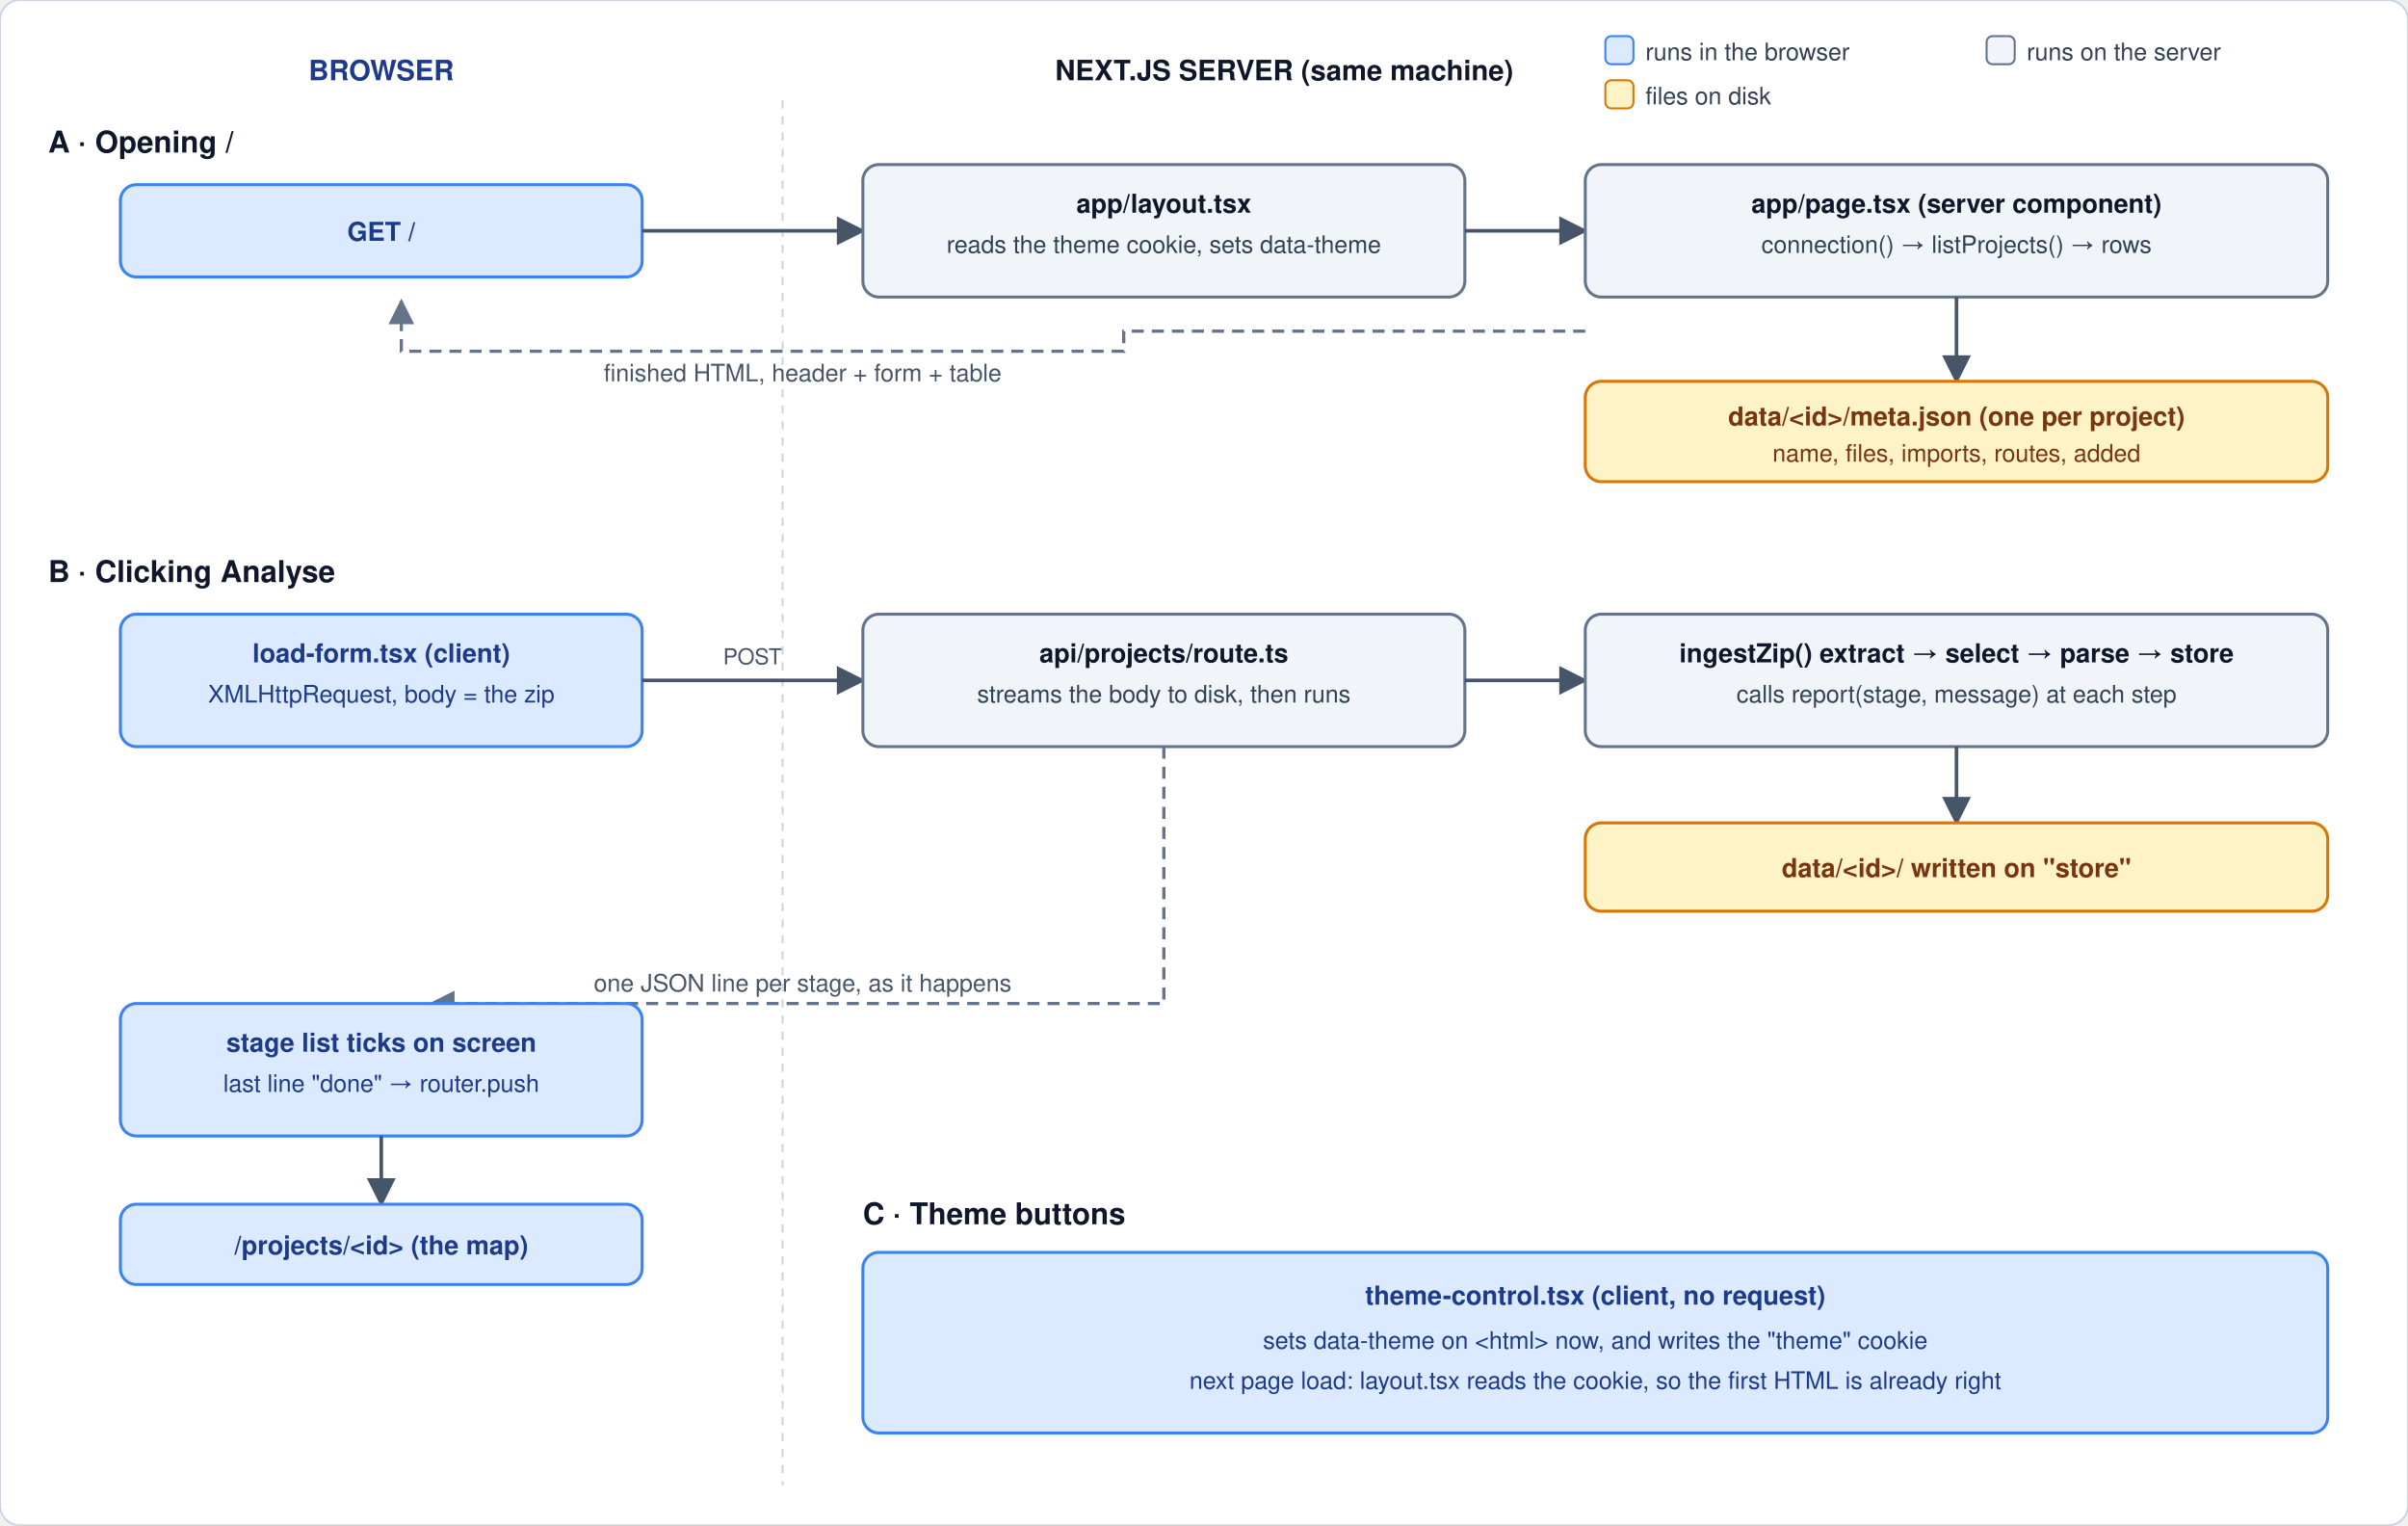
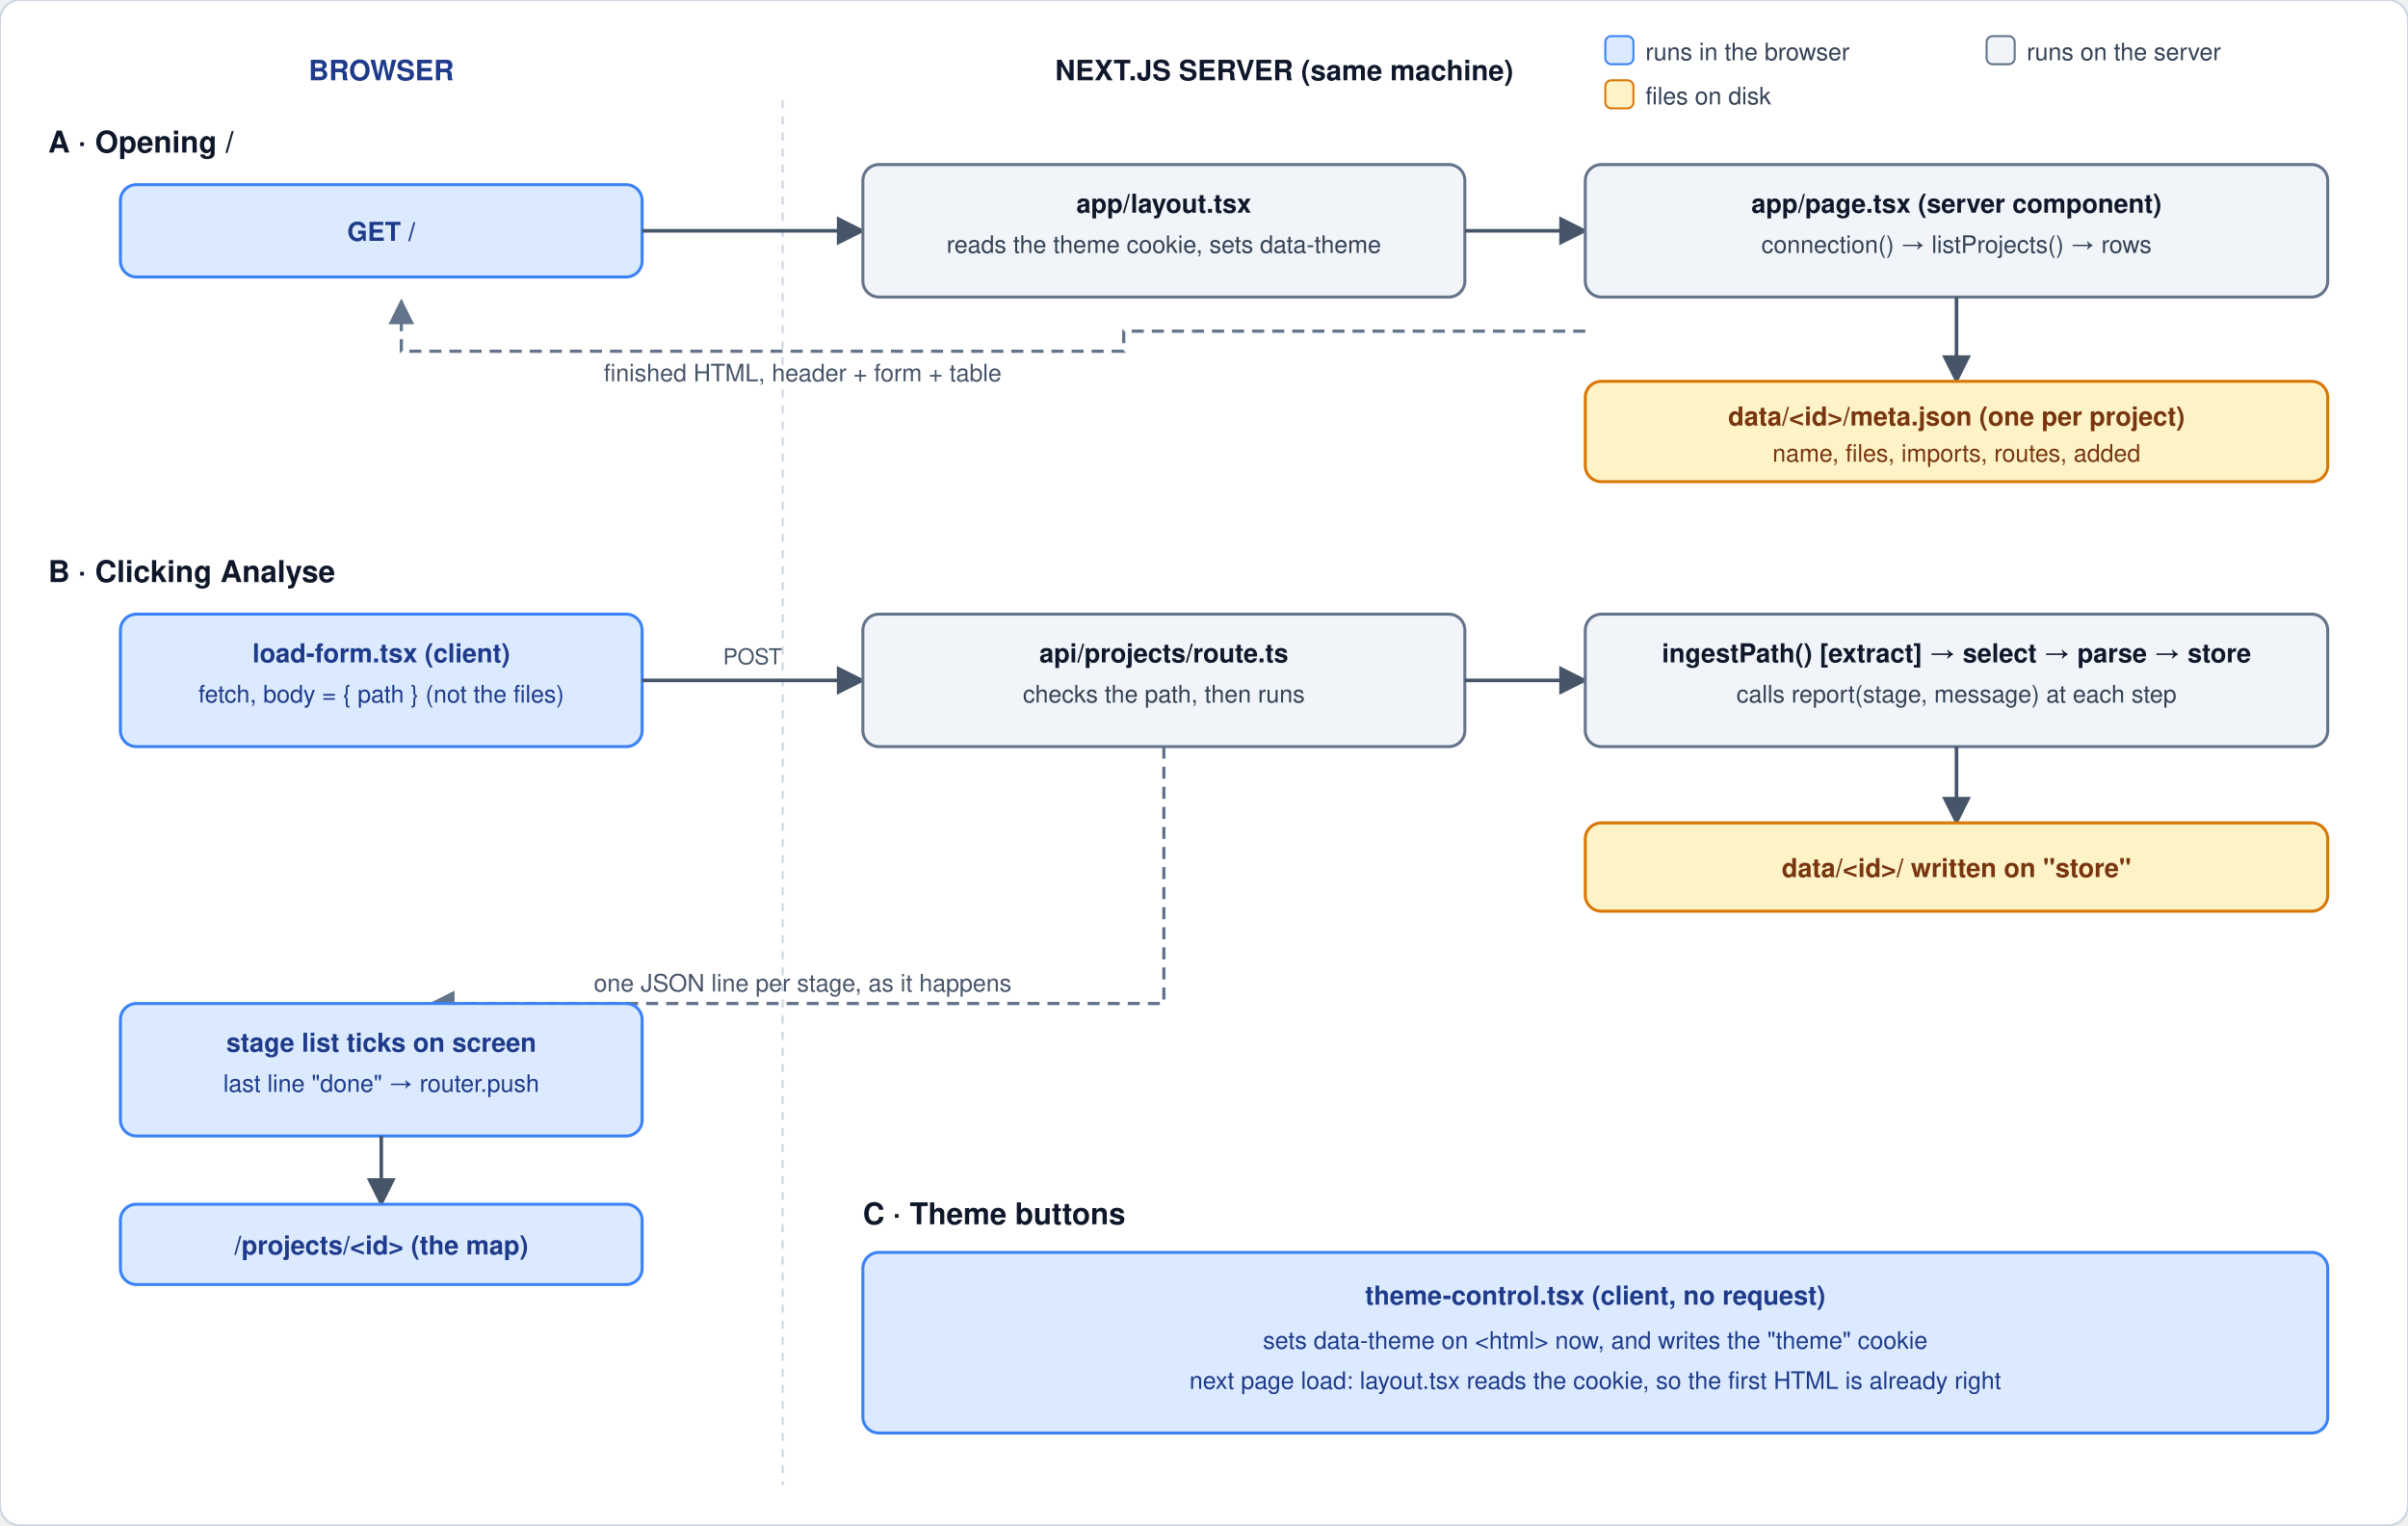
<svg xmlns="http://www.w3.org/2000/svg" viewBox="0 0 1200 760" width="1200" height="760" font-family="Segoe UI, Helvetica, Arial, sans-serif" role="img" aria-labelledby="t d">
  <defs>
    <marker id="arrow" viewBox="0 0 10 10" refX="9" refY="5" markerWidth="8" markerHeight="8" orient="auto-start-reverse">
      <path d="M0,0 L10,5 L0,10 z" fill="#475569" />
    </marker>
    <marker id="arrow-dash" viewBox="0 0 10 10" refX="9" refY="5" markerWidth="8" markerHeight="8" orient="auto-start-reverse">
      <path d="M0,0 L10,5 L0,10 z" fill="#64748b" />
    </marker>
  </defs>
  <rect x="0" y="0" width="1200" height="760" rx="10" fill="#ffffff" stroke="#cbd5e1" />
  <g font-size="12" fill="#334155">
    <rect x="800" y="18" width="14" height="14" rx="3" fill="#dbeafe" stroke="#3b82f6" />
    <text x="820" y="30">runs in the browser</text>
    <rect x="990" y="18" width="14" height="14" rx="3" fill="#f1f5f9" stroke="#64748b" />
    <text x="1010" y="30">runs on the server</text>
    <rect x="800" y="40" width="14" height="14" rx="3" fill="#fef3c7" stroke="#d97706" />
    <text x="820" y="52">files on disk</text>
  </g>
  <text x="190" y="40" text-anchor="middle" font-size="14" font-weight="700" fill="#1e3a8a">BROWSER</text>
  <text x="640" y="40" text-anchor="middle" font-size="14" font-weight="700" fill="#0f172a">NEXT.JS SERVER (same machine)</text>
  <path d="M390,50 V740" stroke="#cbd5e1" stroke-dasharray="4 4" />
  <text x="24" y="76" font-size="15" font-weight="700" fill="#0f172a">A · Opening  /</text>
  <rect x="60" y="92" width="260" height="46" rx="8" fill="#dbeafe" stroke="#3b82f6" stroke-width="1.5" />
  <text x="190" y="120" text-anchor="middle" font-size="13" font-weight="700" fill="#1e3a8a">GET /</text>
  <path d="M320,115 H430" stroke="#475569" stroke-width="1.8" fill="none" marker-end="url(#arrow)" />
  <rect x="430" y="82" width="300" height="66" rx="8" fill="#f1f5f9" stroke="#64748b" stroke-width="1.5" />
  <text x="580" y="106" text-anchor="middle" font-size="13" font-weight="700" fill="#0f172a">app/layout.tsx</text>
  <text x="580" y="126" text-anchor="middle" font-size="12" fill="#334155">reads the theme cookie, sets data-theme</text>
  <path d="M730,115 H790" stroke="#475569" stroke-width="1.8" fill="none" marker-end="url(#arrow)" />
  <rect x="790" y="82" width="370" height="66" rx="8" fill="#f1f5f9" stroke="#64748b" stroke-width="1.5" />
  <text x="975" y="106" text-anchor="middle" font-size="13" font-weight="700" fill="#0f172a">app/page.tsx  (server component)</text>
  <text x="975" y="126" text-anchor="middle" font-size="12" fill="#334155">connection() → listProjects() → rows</text>
  <path d="M975,148 V190" stroke="#475569" stroke-width="1.8" fill="none" marker-end="url(#arrow)" />
  <rect x="790" y="190" width="370" height="50" rx="8" fill="#fef3c7" stroke="#d97706" stroke-width="1.5" />
  <text x="975" y="212" text-anchor="middle" font-size="13" font-weight="700" fill="#78350f">data/&lt;id&gt;/meta.json  (one per project)</text>
  <text x="975" y="230" text-anchor="middle" font-size="12" fill="#78350f">name, files, imports, routes, added</text>
  <path d="M790,165 H560 V175 H200 V150" stroke="#64748b" stroke-width="1.6" stroke-dasharray="6 4" fill="none" marker-end="url(#arrow-dash)" />
  <text x="400" y="190" text-anchor="middle" font-size="12" fill="#475569">finished HTML, header + form + table</text>
  <text x="24" y="290" font-size="15" font-weight="700" fill="#0f172a">B · Clicking Analyse</text>
  <rect x="60" y="306" width="260" height="66" rx="8" fill="#dbeafe" stroke="#3b82f6" stroke-width="1.5" />
  <text x="190" y="330" text-anchor="middle" font-size="13" font-weight="700" fill="#1e3a8a">load-form.tsx  (client)</text>
-   <text x="190" y="350" text-anchor="middle" font-size="12" fill="#1e3a8a">XMLHttpRequest, body = the zip</text>
+   <text x="190" y="350" text-anchor="middle" font-size="12" fill="#1e3a8a">fetch, body = { path } (not the files)</text>
  <path d="M320,339 H430" stroke="#475569" stroke-width="1.8" fill="none" marker-end="url(#arrow)" />
  <text x="375" y="331" text-anchor="middle" font-size="11" fill="#475569">POST</text>
  <rect x="430" y="306" width="300" height="66" rx="8" fill="#f1f5f9" stroke="#64748b" stroke-width="1.5" />
  <text x="580" y="330" text-anchor="middle" font-size="13" font-weight="700" fill="#0f172a">api/projects/route.ts</text>
-   <text x="580" y="350" text-anchor="middle" font-size="12" fill="#334155">streams the body to disk, then runs</text>
+   <text x="580" y="350" text-anchor="middle" font-size="12" fill="#334155">checks the path, then runs</text>
  <path d="M730,339 H790" stroke="#475569" stroke-width="1.8" fill="none" marker-end="url(#arrow)" />
  <rect x="790" y="306" width="370" height="66" rx="8" fill="#f1f5f9" stroke="#64748b" stroke-width="1.5" />
-   <text x="975" y="330" text-anchor="middle" font-size="13" font-weight="700" fill="#0f172a">ingestZip()  extract → select → parse → store</text>
+   <text x="975" y="330" text-anchor="middle" font-size="13" font-weight="700" fill="#0f172a">ingestPath()  [extract] → select → parse → store</text>
  <text x="975" y="350" text-anchor="middle" font-size="12" fill="#334155">calls report(stage, message) at each step</text>
  <path d="M975,372 V410" stroke="#475569" stroke-width="1.8" fill="none" marker-end="url(#arrow)" />
  <rect x="790" y="410" width="370" height="44" rx="8" fill="#fef3c7" stroke="#d97706" stroke-width="1.5" />
  <text x="975" y="437" text-anchor="middle" font-size="13" font-weight="700" fill="#78350f">data/&lt;id&gt;/  written on "store"</text>
  <path d="M580,372 V500 H215" stroke="#64748b" stroke-width="1.6" stroke-dasharray="6 4" fill="none" marker-end="url(#arrow-dash)" />
  <text x="400" y="494" text-anchor="middle" font-size="12" fill="#475569">one JSON line per stage, as it happens</text>
  <rect x="60" y="500" width="260" height="66" rx="8" fill="#dbeafe" stroke="#3b82f6" stroke-width="1.5" />
  <text x="190" y="524" text-anchor="middle" font-size="13" font-weight="700" fill="#1e3a8a">stage list ticks on screen</text>
  <text x="190" y="544" text-anchor="middle" font-size="12" fill="#1e3a8a">last line "done" → router.push</text>
  <path d="M190,566 V600" stroke="#475569" stroke-width="1.8" fill="none" marker-end="url(#arrow)" />
  <rect x="60" y="600" width="260" height="40" rx="8" fill="#dbeafe" stroke="#3b82f6" stroke-width="1.5" />
  <text x="190" y="625" text-anchor="middle" font-size="13" font-weight="700" fill="#1e3a8a">/projects/&lt;id&gt;  (the map)</text>
  <text x="430" y="610" font-size="15" font-weight="700" fill="#0f172a">C · Theme buttons</text>
  <rect x="430" y="624" width="730" height="90" rx="8" fill="#dbeafe" stroke="#3b82f6" stroke-width="1.5" />
  <text x="795" y="650" text-anchor="middle" font-size="13" font-weight="700" fill="#1e3a8a">theme-control.tsx  (client, no request)</text>
  <text x="795" y="672" text-anchor="middle" font-size="12" fill="#1e3a8a">sets data-theme on &lt;html&gt; now, and writes the "theme" cookie</text>
  <text x="795" y="692" text-anchor="middle" font-size="12" fill="#1e3a8a">next page load: layout.tsx reads the cookie, so the first HTML is already right</text>
</svg>
